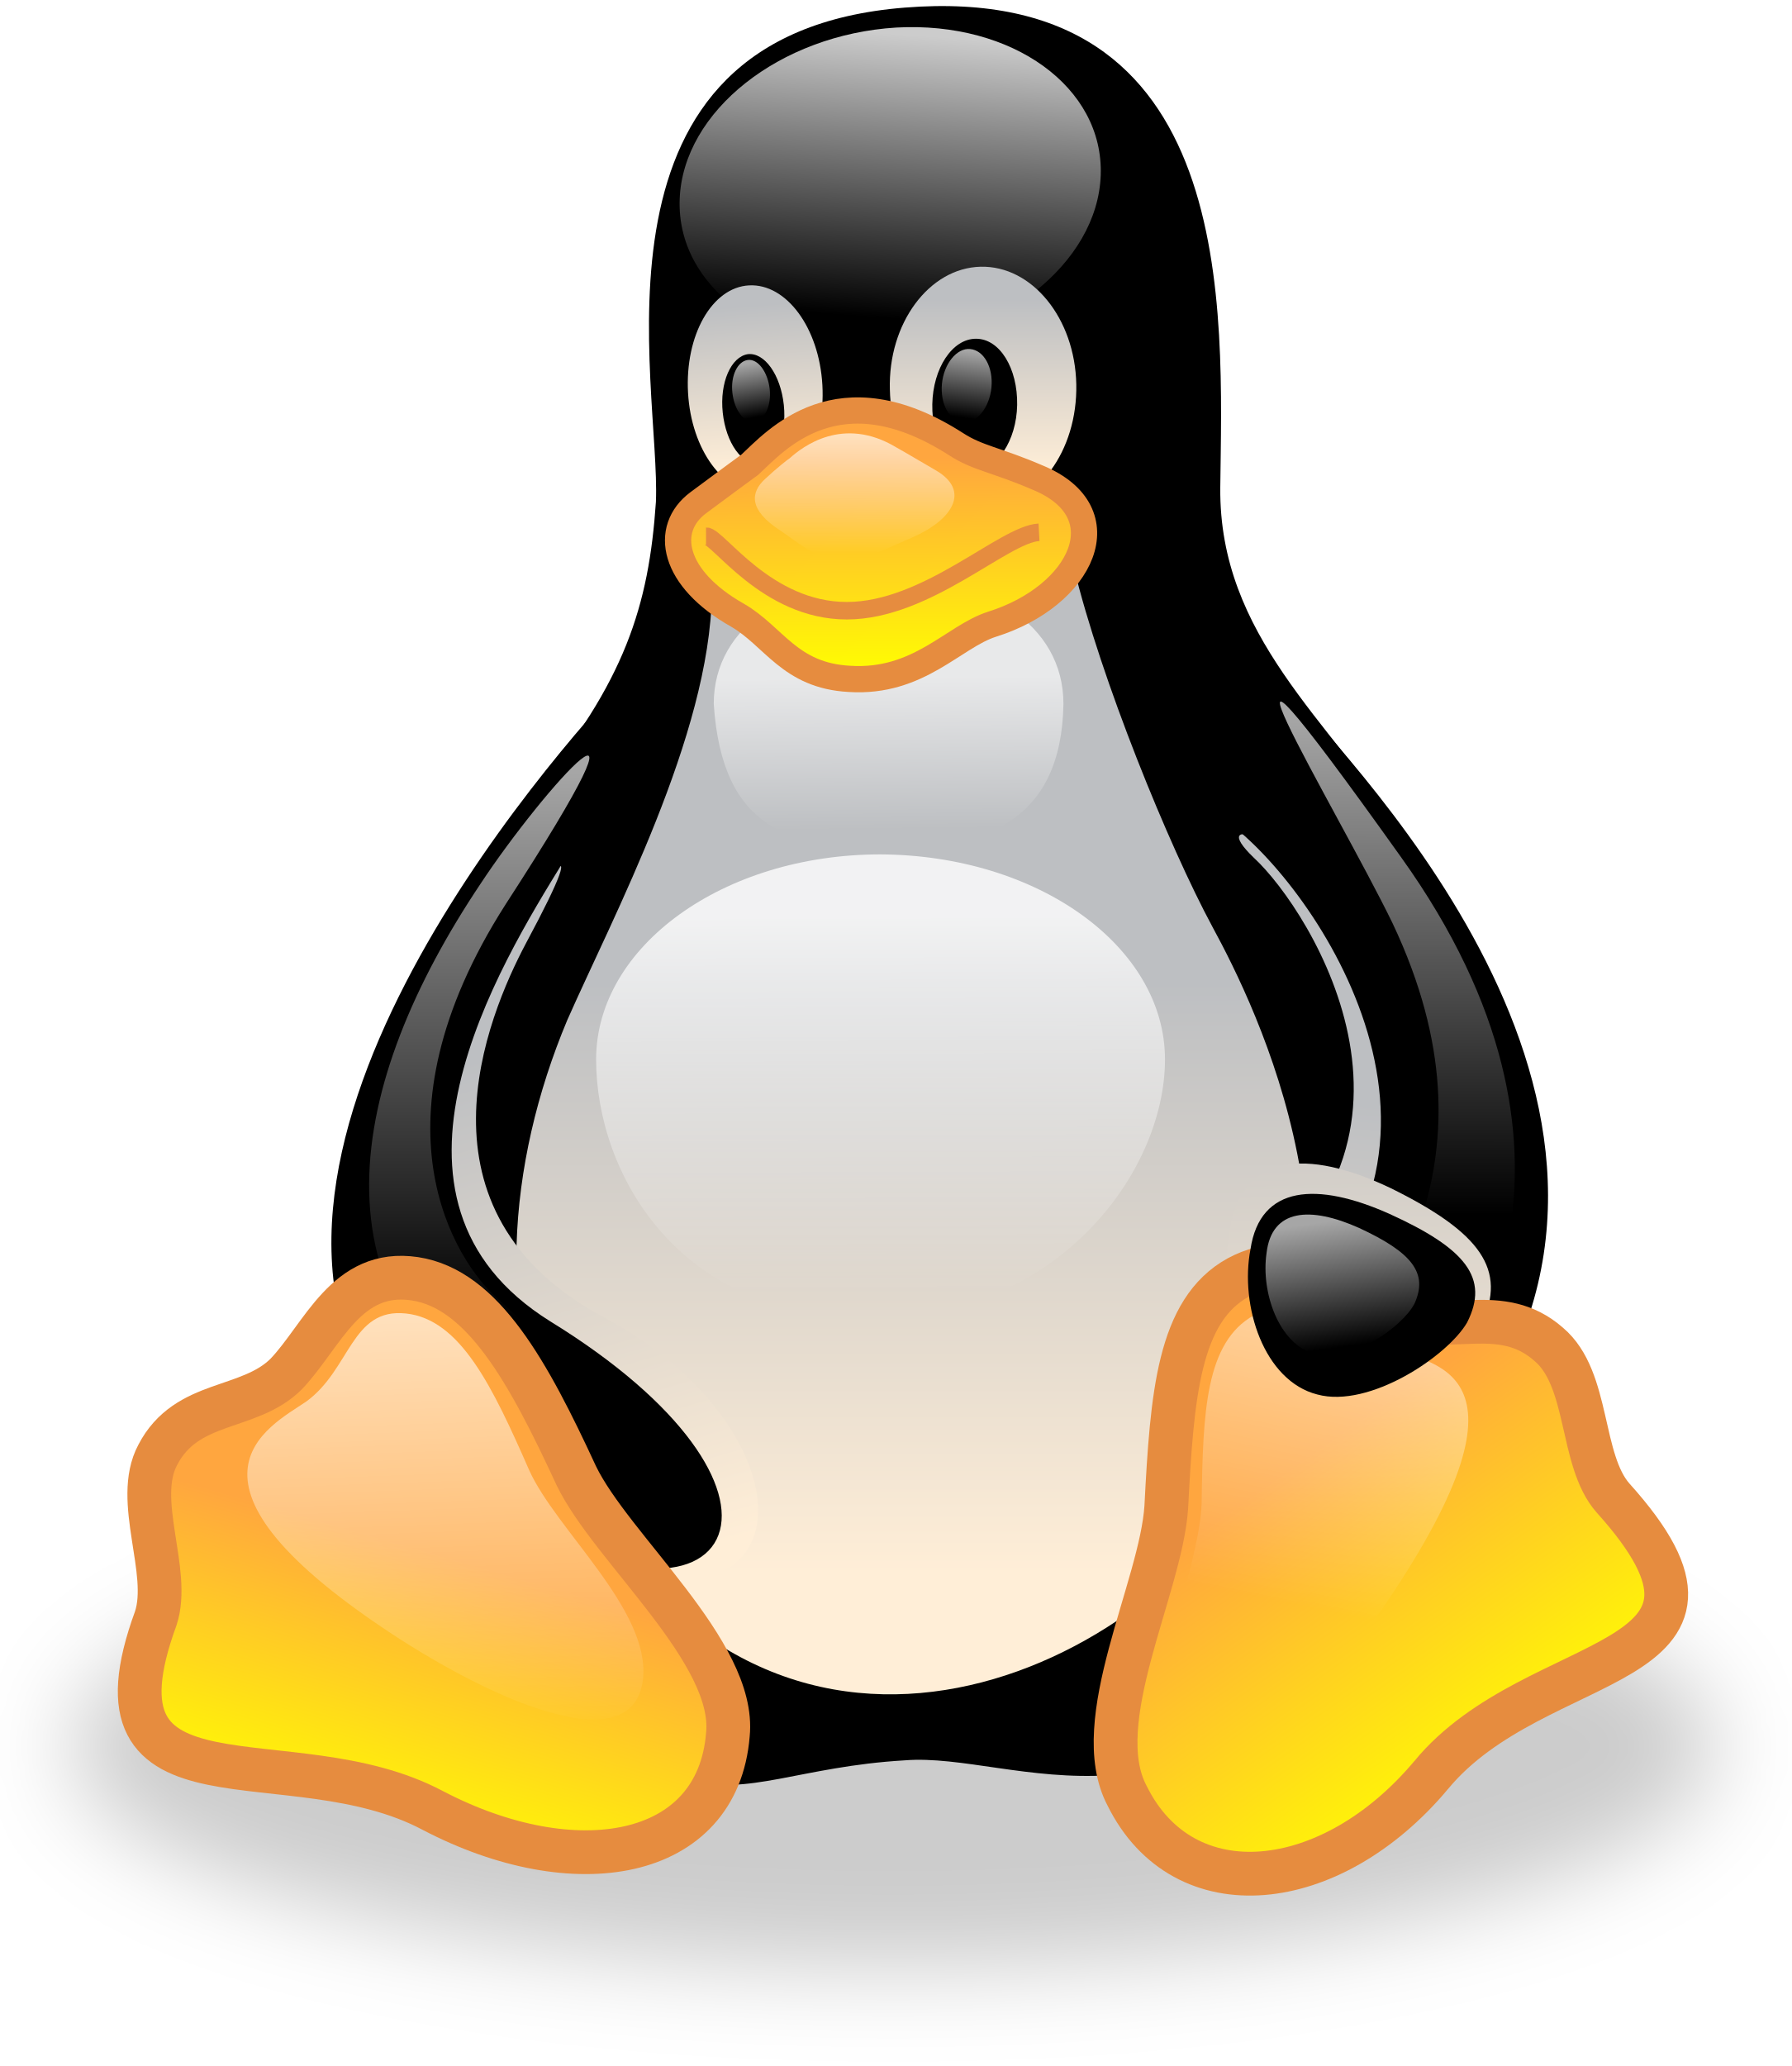
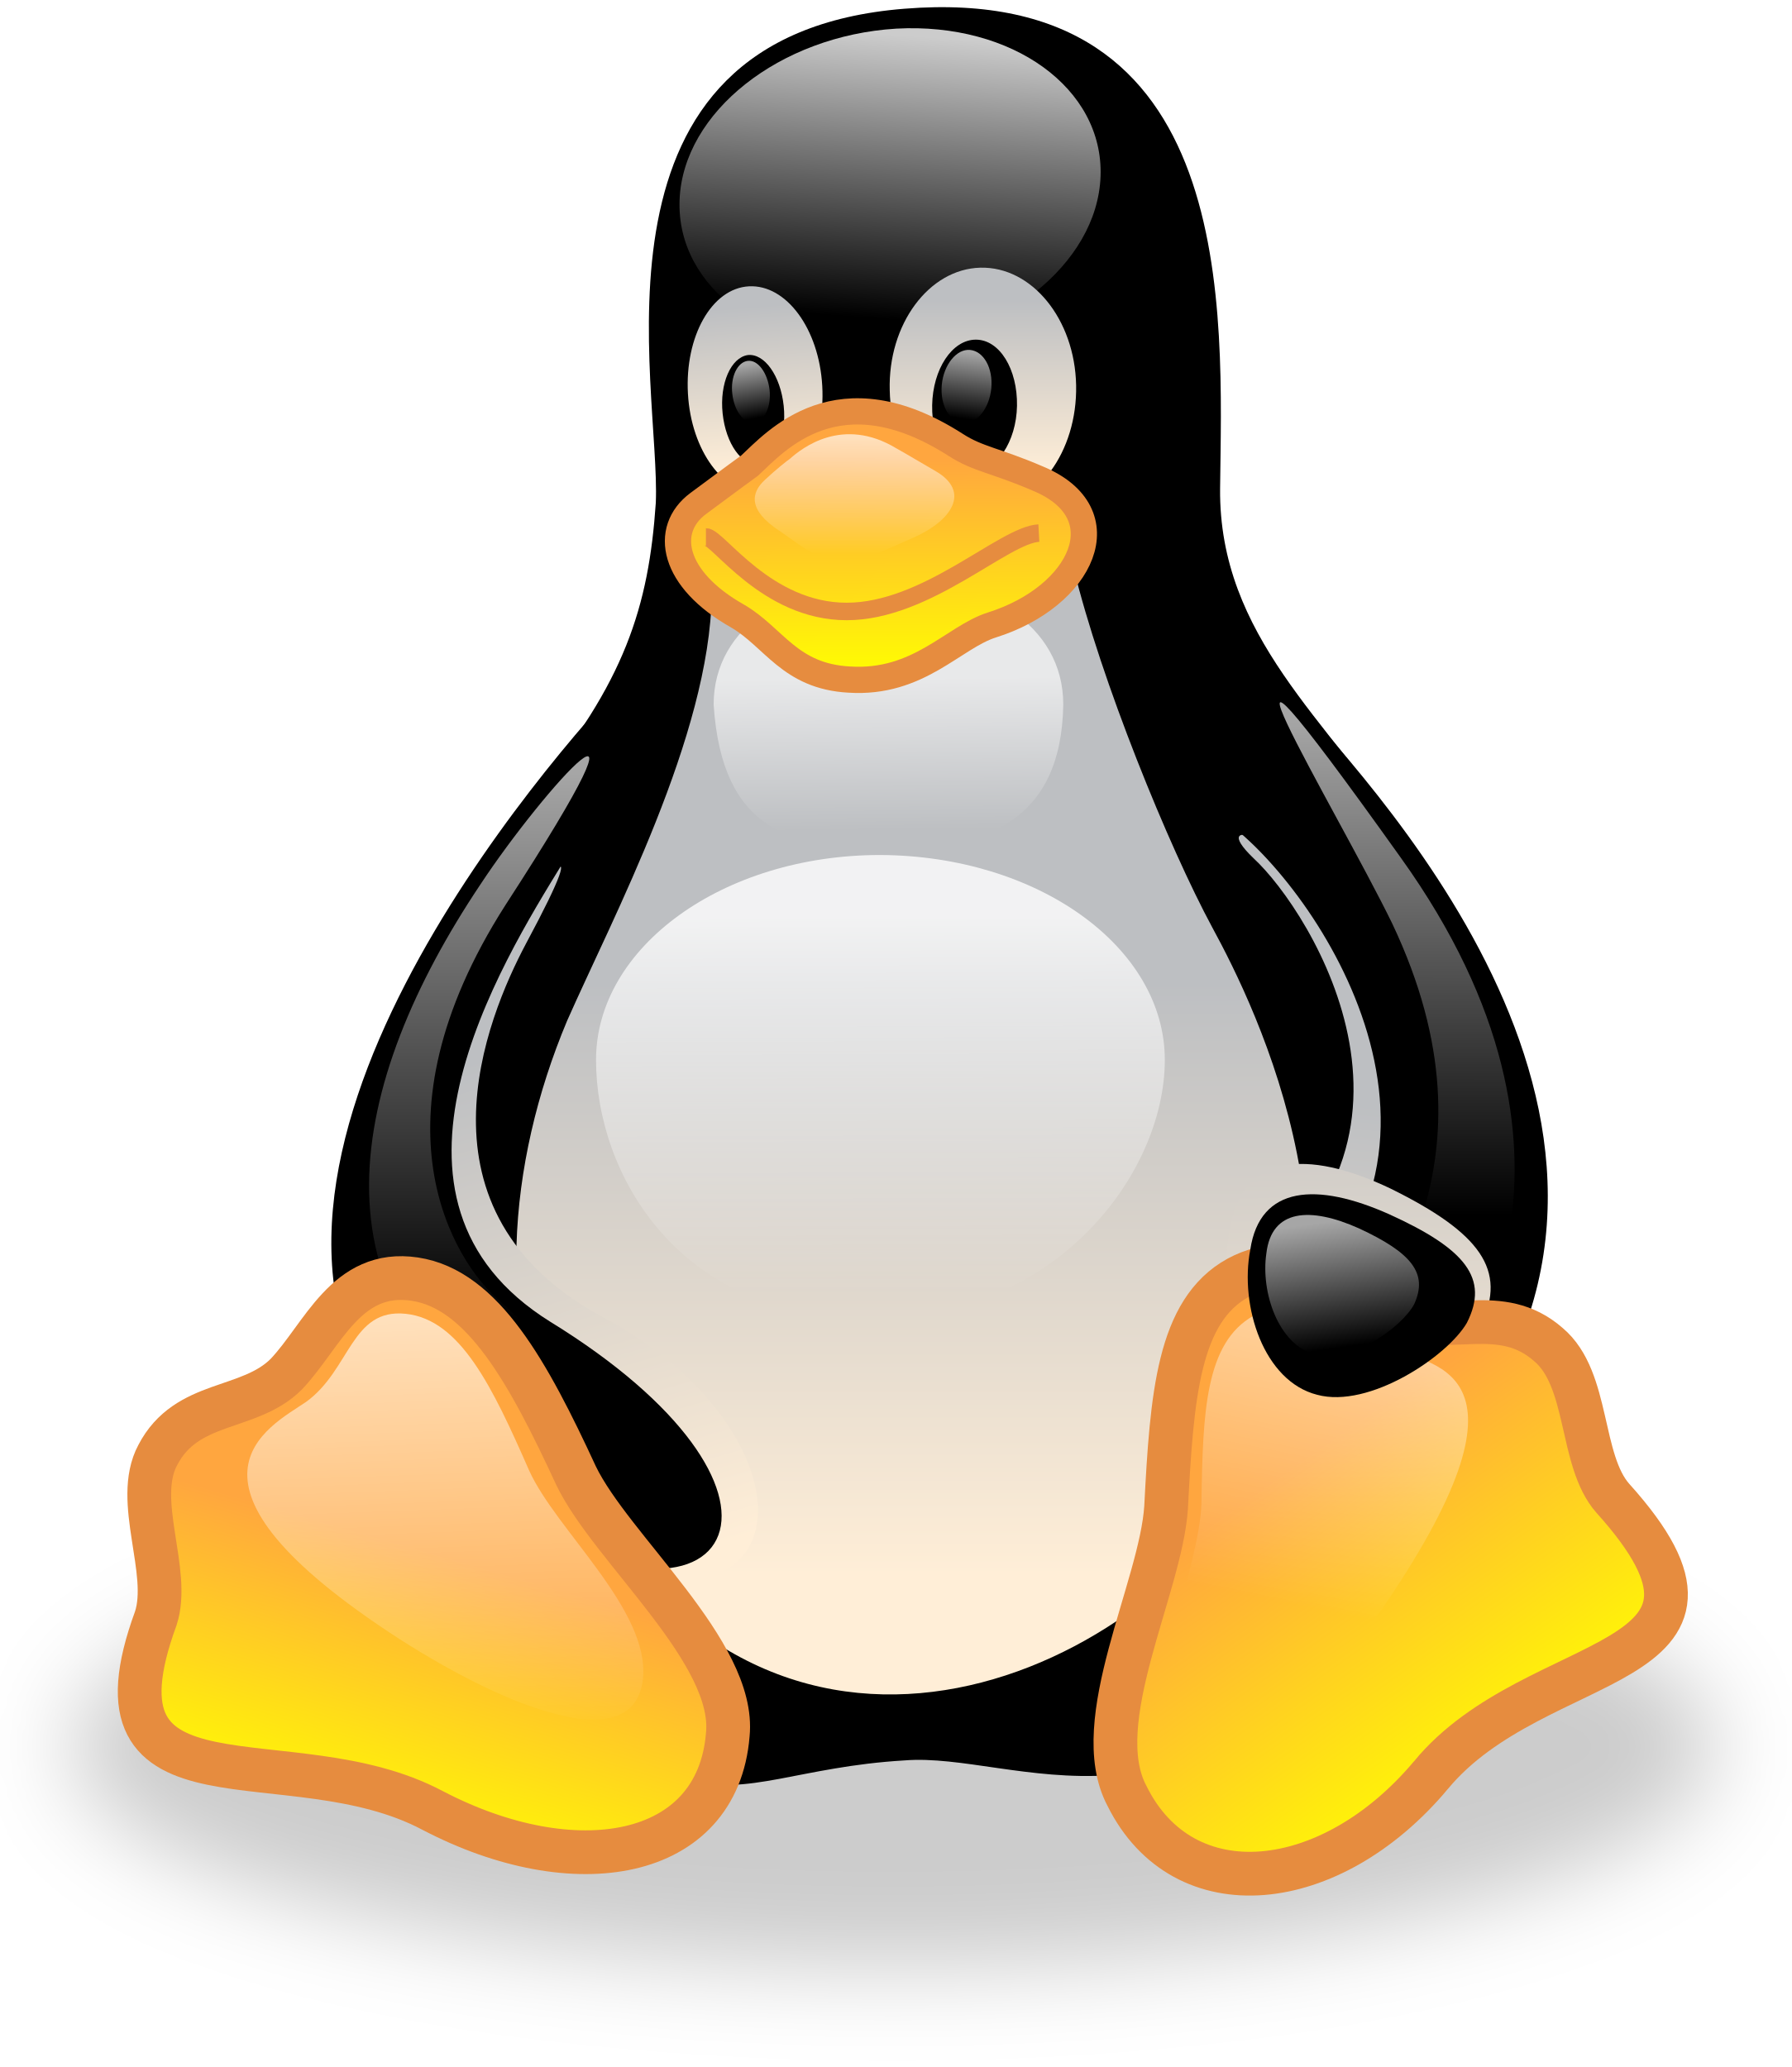
- <svg xmlns="http://www.w3.org/2000/svg" width="2169" height="2500" viewBox="0 0 256 295" preserveAspectRatio="xMidYMid">
+ <svg xmlns="http://www.w3.org/2000/svg" width="65" height="75" viewBox="0 0 256 295" preserveAspectRatio="xMidYMid">
  <defs>
    <filter x="-50%" y="-50%" width="200%" height="200%" filterUnits="objectBoundingBox" id="a">
      <feOffset in="SourceAlpha" result="shadowOffsetOuter1" />
      <feGaussianBlur stdDeviation="6.5" in="shadowOffsetOuter1" result="shadowBlurOuter1" />
    </filter>
    <linearGradient x1="48.548%" y1="115.276%" x2="51.047%" y2="41.364%" id="b">
      <stop stop-color="#FFEED7" offset="0%" />
      <stop stop-color="#BDBFC2" offset="100%" />
    </linearGradient>
    <linearGradient x1="54.407%" y1="2.404%" x2="46.175%" y2="90.542%" id="c">
      <stop stop-color="#FFF" stop-opacity=".8" offset="0%" />
      <stop stop-color="#FFF" stop-opacity="0" offset="100%" />
    </linearGradient>
    <linearGradient x1="51.86%" y1="88.248%" x2="47.947%" y2="9.748%" id="d">
      <stop stop-color="#FFEED7" offset="0%" />
      <stop stop-color="#BDBFC2" offset="100%" />
    </linearGradient>
    <linearGradient x1="49.925%" y1="85.49%" x2="49.924%" y2="13.811%" id="e">
      <stop stop-color="#FFEED7" offset="0%" />
      <stop stop-color="#BDBFC2" offset="100%" />
    </linearGradient>
    <linearGradient x1="53.901%" y1="3.102%" x2="45.956%" y2="93.895%" id="f">
      <stop stop-color="#FFF" stop-opacity=".65" offset="0%" />
      <stop stop-color="#FFF" stop-opacity="0" offset="100%" />
    </linearGradient>
    <linearGradient x1="45.593%" y1="5.475%" x2="54.811%" y2="93.524%" id="g">
      <stop stop-color="#FFF" stop-opacity=".65" offset="0%" />
      <stop stop-color="#FFF" stop-opacity="0" offset="100%" />
    </linearGradient>
    <linearGradient x1="49.984%" y1="89.845%" x2="49.984%" y2="40.632%" id="h">
      <stop stop-color="#FFEED7" offset="0%" />
      <stop stop-color="#BDBFC2" offset="100%" />
    </linearGradient>
    <linearGradient x1="53.505%" y1="99.975%" x2="42.746%" y2="23.545%" id="i">
      <stop stop-color="#FFEED7" offset="0%" />
      <stop stop-color="#BDBFC2" offset="100%" />
    </linearGradient>
    <linearGradient x1="49.841%" y1="13.229%" x2="50.241%" y2="94.673%" id="j">
      <stop stop-color="#FFF" stop-opacity=".8" offset="0%" />
      <stop stop-color="#FFF" stop-opacity="0" offset="100%" />
    </linearGradient>
    <linearGradient x1="49.927%" y1="37.327%" x2="50.727%" y2="92.782%" id="k">
      <stop stop-color="#FFF" stop-opacity=".65" offset="0%" />
      <stop stop-color="#FFF" stop-opacity="0" offset="100%" />
    </linearGradient>
    <linearGradient x1="49.876%" y1="2.299%" x2="49.876%" y2="81.204%" id="l">
      <stop stop-color="#FFF" stop-opacity=".65" offset="0%" />
      <stop stop-color="#FFF" stop-opacity="0" offset="100%" />
    </linearGradient>
    <linearGradient x1="49.833%" y1="2.272%" x2="49.824%" y2="71.799%" id="m">
      <stop stop-color="#FFF" stop-opacity=".65" offset="0%" />
      <stop stop-color="#FFF" stop-opacity="0" offset="100%" />
    </linearGradient>
    <linearGradient x1="53.467%" y1="48.921%" x2="38.949%" y2="98.1%" id="n">
      <stop stop-color="#FFA63F" offset="0%" />
      <stop stop-color="#FF0" offset="100%" />
    </linearGradient>
    <linearGradient x1="52.373%" y1="143.009%" x2="47.579%" y2="-64.622%" id="o">
      <stop stop-color="#FFEED7" offset="0%" />
      <stop stop-color="#BDBFC2" offset="100%" />
    </linearGradient>
    <linearGradient x1="30.581%" y1="34.024%" x2="65.887%" y2="89.175%" id="p">
      <stop stop-color="#FFA63F" offset="0%" />
      <stop stop-color="#FF0" offset="100%" />
    </linearGradient>
    <linearGradient x1="59.572%" y1="-17.216%" x2="48.361%" y2="66.118%" id="q">
      <stop stop-color="#FFF" stop-opacity=".65" offset="0%" />
      <stop stop-color="#FFF" stop-opacity="0" offset="100%" />
    </linearGradient>
    <linearGradient x1="47.769%" y1="1.565%" x2="51.373%" y2="104.313%" id="r">
      <stop stop-color="#FFF" stop-opacity=".65" offset="0%" />
      <stop stop-color="#FFF" stop-opacity="0" offset="100%" />
    </linearGradient>
    <linearGradient x1="43.55%" y1="4.533%" x2="57.114%" y2="92.827%" id="s">
      <stop stop-color="#FFF" stop-opacity=".65" offset="0%" />
      <stop stop-color="#FFF" stop-opacity="0" offset="100%" />
    </linearGradient>
    <linearGradient x1="49.733%" y1="17.609%" x2="50.558%" y2="99.385%" id="t">
      <stop stop-color="#FFA63F" offset="0%" />
      <stop stop-color="#FF0" offset="100%" />
    </linearGradient>
    <linearGradient x1="50.17%" y1="2.89%" x2="49.68%" y2="94.17%" id="u">
      <stop stop-color="#FFF" stop-opacity=".65" offset="0%" />
      <stop stop-color="#FFF" stop-opacity="0" offset="100%" />
    </linearGradient>
  </defs>
  <g fill="none">
    <path d="M235.125 249.359c0 17.355-52.617 31.497-117.54 31.497S.044 266.806.044 249.359c0-17.356 52.618-31.498 117.54-31.498 64.924 0 117.45 14.142 117.541 31.498z" fill="#000" fill-opacity=".2" filter="url(#a)" transform="translate(10)" />
    <path d="M63.213 215.474c-11.387-16.346-13.591-69.606 12.947-102.39C89.292 97.383 92.69 86.455 93.7 71.67c.734-16.805-11.846-66.851 35.537-70.616 48.027-3.857 45.364 43.526 45.088 68.596-.183 21.12 15.52 33.15 26.355 49.68 19.927 30.303 18.274 82.461-3.765 110.745-27.916 35.354-51.791 20.018-67.678 21.304-29.752 1.745-30.762 17.54-66.024-35.905z" fill="#000" />
    <path d="M169.1 122.451c8.265 7.622 29.661 41.69-4.224 62.995-11.937 7.438 10.653 35.721 21.488 22.039 19.193-24.61 6.98-63.913-4.591-77.963-7.714-9.917-19.651-13.774-12.672-7.07z" fill="url(#b)" transform="translate(10)" />
    <path d="M176.805 117.86c13.59 11.02 38.292 49.587 2.204 74.748-11.846 7.806 10.468 32.508 23.049 19.927 43.618-43.894-1.102-94.308-16.53-111.664-13.774-15.151-25.987 3.49-8.723 16.989z" stroke="#000" stroke-width=".977" fill="#000" />
    <path d="M147.245 25.02c-.459 12.581-14.325 23.51-30.946 24.52-16.621 1.01-29.66-8.54-29.202-21.121.46-12.581 14.326-23.509 30.947-24.519 16.62-.918 29.66 8.54 29.201 21.12z" fill="url(#c)" transform="translate(10)" />
    <path d="M107.483 54.957c.46 8.173-3.397 15.06-8.723 15.335-5.326.276-10.01-6.06-10.469-14.233-.459-8.173 3.398-15.06 8.724-15.335 5.326-.276 10.01 6.06 10.468 14.233z" fill="url(#d)" transform="translate(10)" />
    <path d="M117.125 55.6c.184 9.458 6.337 16.988 13.683 16.805 7.346-.184 13.131-7.99 12.948-17.54-.184-9.458-6.336-16.988-13.683-16.804-7.346.183-13.223 8.08-12.948 17.539z" fill="url(#e)" transform="translate(10)" />
    <path d="M133.186 57.712c-.092 5.234 2.48 9.458 5.877 9.458 3.306 0 6.153-4.224 6.245-9.366.091-5.234-2.48-9.459-5.878-9.459-3.397 0-6.152 4.225-6.244 9.367zM111.974 57.804c.459 4.316-1.194 7.989-3.582 8.356-2.387.276-4.683-2.938-5.142-7.254-.46-4.316 1.194-7.99 3.581-8.357 2.388-.275 4.684 2.939 5.143 7.255z" fill="#000" />
    <path d="M124.564 54.773c-.276 2.939 1.102 5.326 3.03 5.51 1.928.184 3.765-2.112 4.04-4.959.276-2.938-1.102-5.326-3.03-5.51-1.928-.183-3.765 2.113-4.04 4.96z" fill="url(#f)" transform="translate(10)" />
    <path d="M99.953 55.508c.276 2.388-.734 4.5-2.203 4.683-1.47.184-2.847-1.653-3.123-4.132-.275-2.388.735-4.5 2.204-4.683 1.47-.184 2.847 1.744 3.122 4.132z" fill="url(#g)" transform="translate(10)" />
    <path d="M71.027 145.684c6.52-14.785 20.386-40.772 20.662-60.883 0-15.978 47.843-19.835 51.7-3.856 3.856 15.978 13.59 39.853 19.834 51.424 6.245 11.478 24.335 48.118 5.051 80.074-17.356 28.284-69.973 50.69-98.073-3.856-9.55-18.917-7.806-42.333.826-62.903z" fill="url(#h)" transform="translate(10)" />
    <path d="M65.15 134.664c-5.601 10.56-17.172 38.293 11.112 53.445 30.395 16.162 30.303 49.312-6.245 33.517-33.425-14.233-18.641-71.902-9.274-85.676 6.06-9.642 15.243-21.488 4.407-1.286z" fill="url(#i)" transform="translate(10)" />
    <path d="M79.925 122.727c-8.907 14.509-30.211 48.669-1.652 66.484 38.384 23.6 27.548 47.108-7.53 25.895-49.404-29.568-5.97-89.257 13.774-112.03 22.59-25.529 4.316 4.683-4.592 19.65z" stroke="#000" stroke-width="1.25" fill="#000" />
    <path d="M156.428 151.285c0 16.162-15.519 37.1-42.15 36.916-27.456.183-39.118-20.754-39.118-36.916 0-16.161 18.182-29.293 40.588-29.293 22.498.092 40.68 13.132 40.68 29.293z" fill="url(#j)" transform="translate(10)" />
    <path d="M141.92 100.504c-.276 16.713-11.204 20.662-24.978 20.662-13.775 0-23.784-2.48-24.978-20.662 0-11.387 11.203-17.998 24.978-17.998 13.774-.092 24.977 6.52 24.977 17.998z" fill="url(#k)" transform="translate(10)" />
    <path d="M58.63 126.216c9-13.682 28.008-34.711 3.582 2.939-19.835 31.038-7.346 50.965-.918 56.474 18.549 16.53 17.814 27.64 3.214 18.917-31.314-18.641-24.794-50.047-5.878-78.33z" fill="url(#l)" transform="translate(10)" />
    <path d="M188.936 131.818c-7.806-16.07-32.6-56.842 1.193-9.459 30.763 42.884 9.183 72.729 5.326 75.667-3.856 2.939-16.804 8.908-13.04-1.469 3.858-10.377 22.958-30.028 6.52-64.74z" fill="url(#m)" transform="translate(10)" />
    <path d="M51.835 258.542c-20.57-10.928-50.414 2.112-39.578-27.457 2.204-6.704-3.214-16.805.275-23.325 4.133-7.989 13.04-6.244 18.366-11.57 5.234-5.51 8.54-15.06 18.366-13.59 9.734 1.468 16.254 13.406 23.049 28.099 5.05 10.468 22.865 25.253 21.672 37.007-1.47 17.998-21.948 21.396-42.15 10.836z" stroke="#E68C3F" stroke-width="6.25" fill="url(#n)" transform="translate(10)" />
    <path d="M201.608 189.119c-3.122 5.877-16.162 15.335-24.886 12.856-8.815-2.388-12.856-15.795-11.111-25.988 1.653-11.386 11.111-12.03 23.05-6.336 12.855 6.336 16.712 11.662 12.947 19.468z" fill="url(#o)" transform="translate(10)" />
    <path d="M194.445 253.49c15.06-18.273 48.578-14.508 25.988-39.577-4.775-5.418-3.306-16.989-9.183-21.947-6.887-6.061-14.509-1.102-21.488-4.224-6.979-3.398-14.325-9.918-22.865-5.327-8.54 4.684-9.459 16.805-10.285 32.783-.735 11.479-11.203 30.671-5.602 41.231 8.081 16.346 29.11 14.142 43.435-2.938z" stroke="#E68C3F" stroke-width="6.251" fill="url(#p)" transform="translate(10)" />
    <path d="M187.925 229.064c23.325-34.435 5.97-34.16.092-36.823-5.877-2.755-12.03-8.173-18.916-4.408-6.888 3.857-7.255 13.775-7.439 26.814-.275 9.367-8.08 25.07-3.397 33.793 5.693 10.193 19.467-4.591 29.66-19.376z" fill="url(#q)" transform="translate(10)" />
    <path d="M47.06 234.023c-34.895-22.59-18.55-30.303-13.315-33.885 6.336-4.591 6.428-13.407 14.233-12.58 7.806.826 12.397 10.468 17.631 22.406 3.857 8.54 17.264 19.927 16.254 29.753-1.285 11.57-19.743 3.948-34.803-5.694z" fill="url(#r)" transform="translate(10)" />
    <path d="M209.588 188.843c-2.755 4.776-13.958 12.306-21.396 10.285-7.622-1.928-11.112-12.672-9.55-20.753 1.377-9.183 9.55-9.642 19.834-5.05 10.928 4.958 14.326 9.182 11.112 15.518z" fill="#000" />
    <path d="M192.058 186.18c-1.745 3.306-9.091 8.54-14.234 7.163-5.142-1.377-7.713-8.815-6.887-14.417.735-6.336 6.244-6.704 13.223-3.581 7.53 3.49 9.918 6.428 7.898 10.835z" fill="url(#s)" transform="translate(10)" />
    <path d="M97.107 66.344c3.673-3.398 12.58-13.774 29.477-2.939 3.122 2.02 5.693 2.204 11.662 4.775 12.03 4.96 6.336 16.897-6.52 20.937-5.51 1.745-10.468 8.449-20.386 7.806-8.54-.46-10.744-6.06-15.978-9.091-9.275-5.234-10.652-12.305-5.602-16.07 5.051-3.765 6.98-5.143 7.347-5.418z" stroke="#E68C3F" stroke-width="3.75" fill="url(#t)" transform="translate(10)" />
    <path d="M148.43 75.986c-5.05.275-15.979 11.203-27.457 11.203-11.479 0-18.366-10.652-20.11-10.652" stroke="#E68C3F" stroke-width="2.5" />
    <path d="M102.8 65.426c1.837-1.653 7.622-6.153 15.244-1.562 1.653.919 3.306 1.929 5.693 3.306 4.867 2.847 2.48 6.98-3.398 9.55-2.663 1.102-7.07 3.49-10.376 3.306-3.673-.367-6.153-2.755-8.54-4.316-4.5-2.938-4.224-5.418-2.112-7.346 1.56-1.47 3.305-2.847 3.49-2.938z" fill="url(#u)" transform="translate(10)" />
  </g>
</svg>
